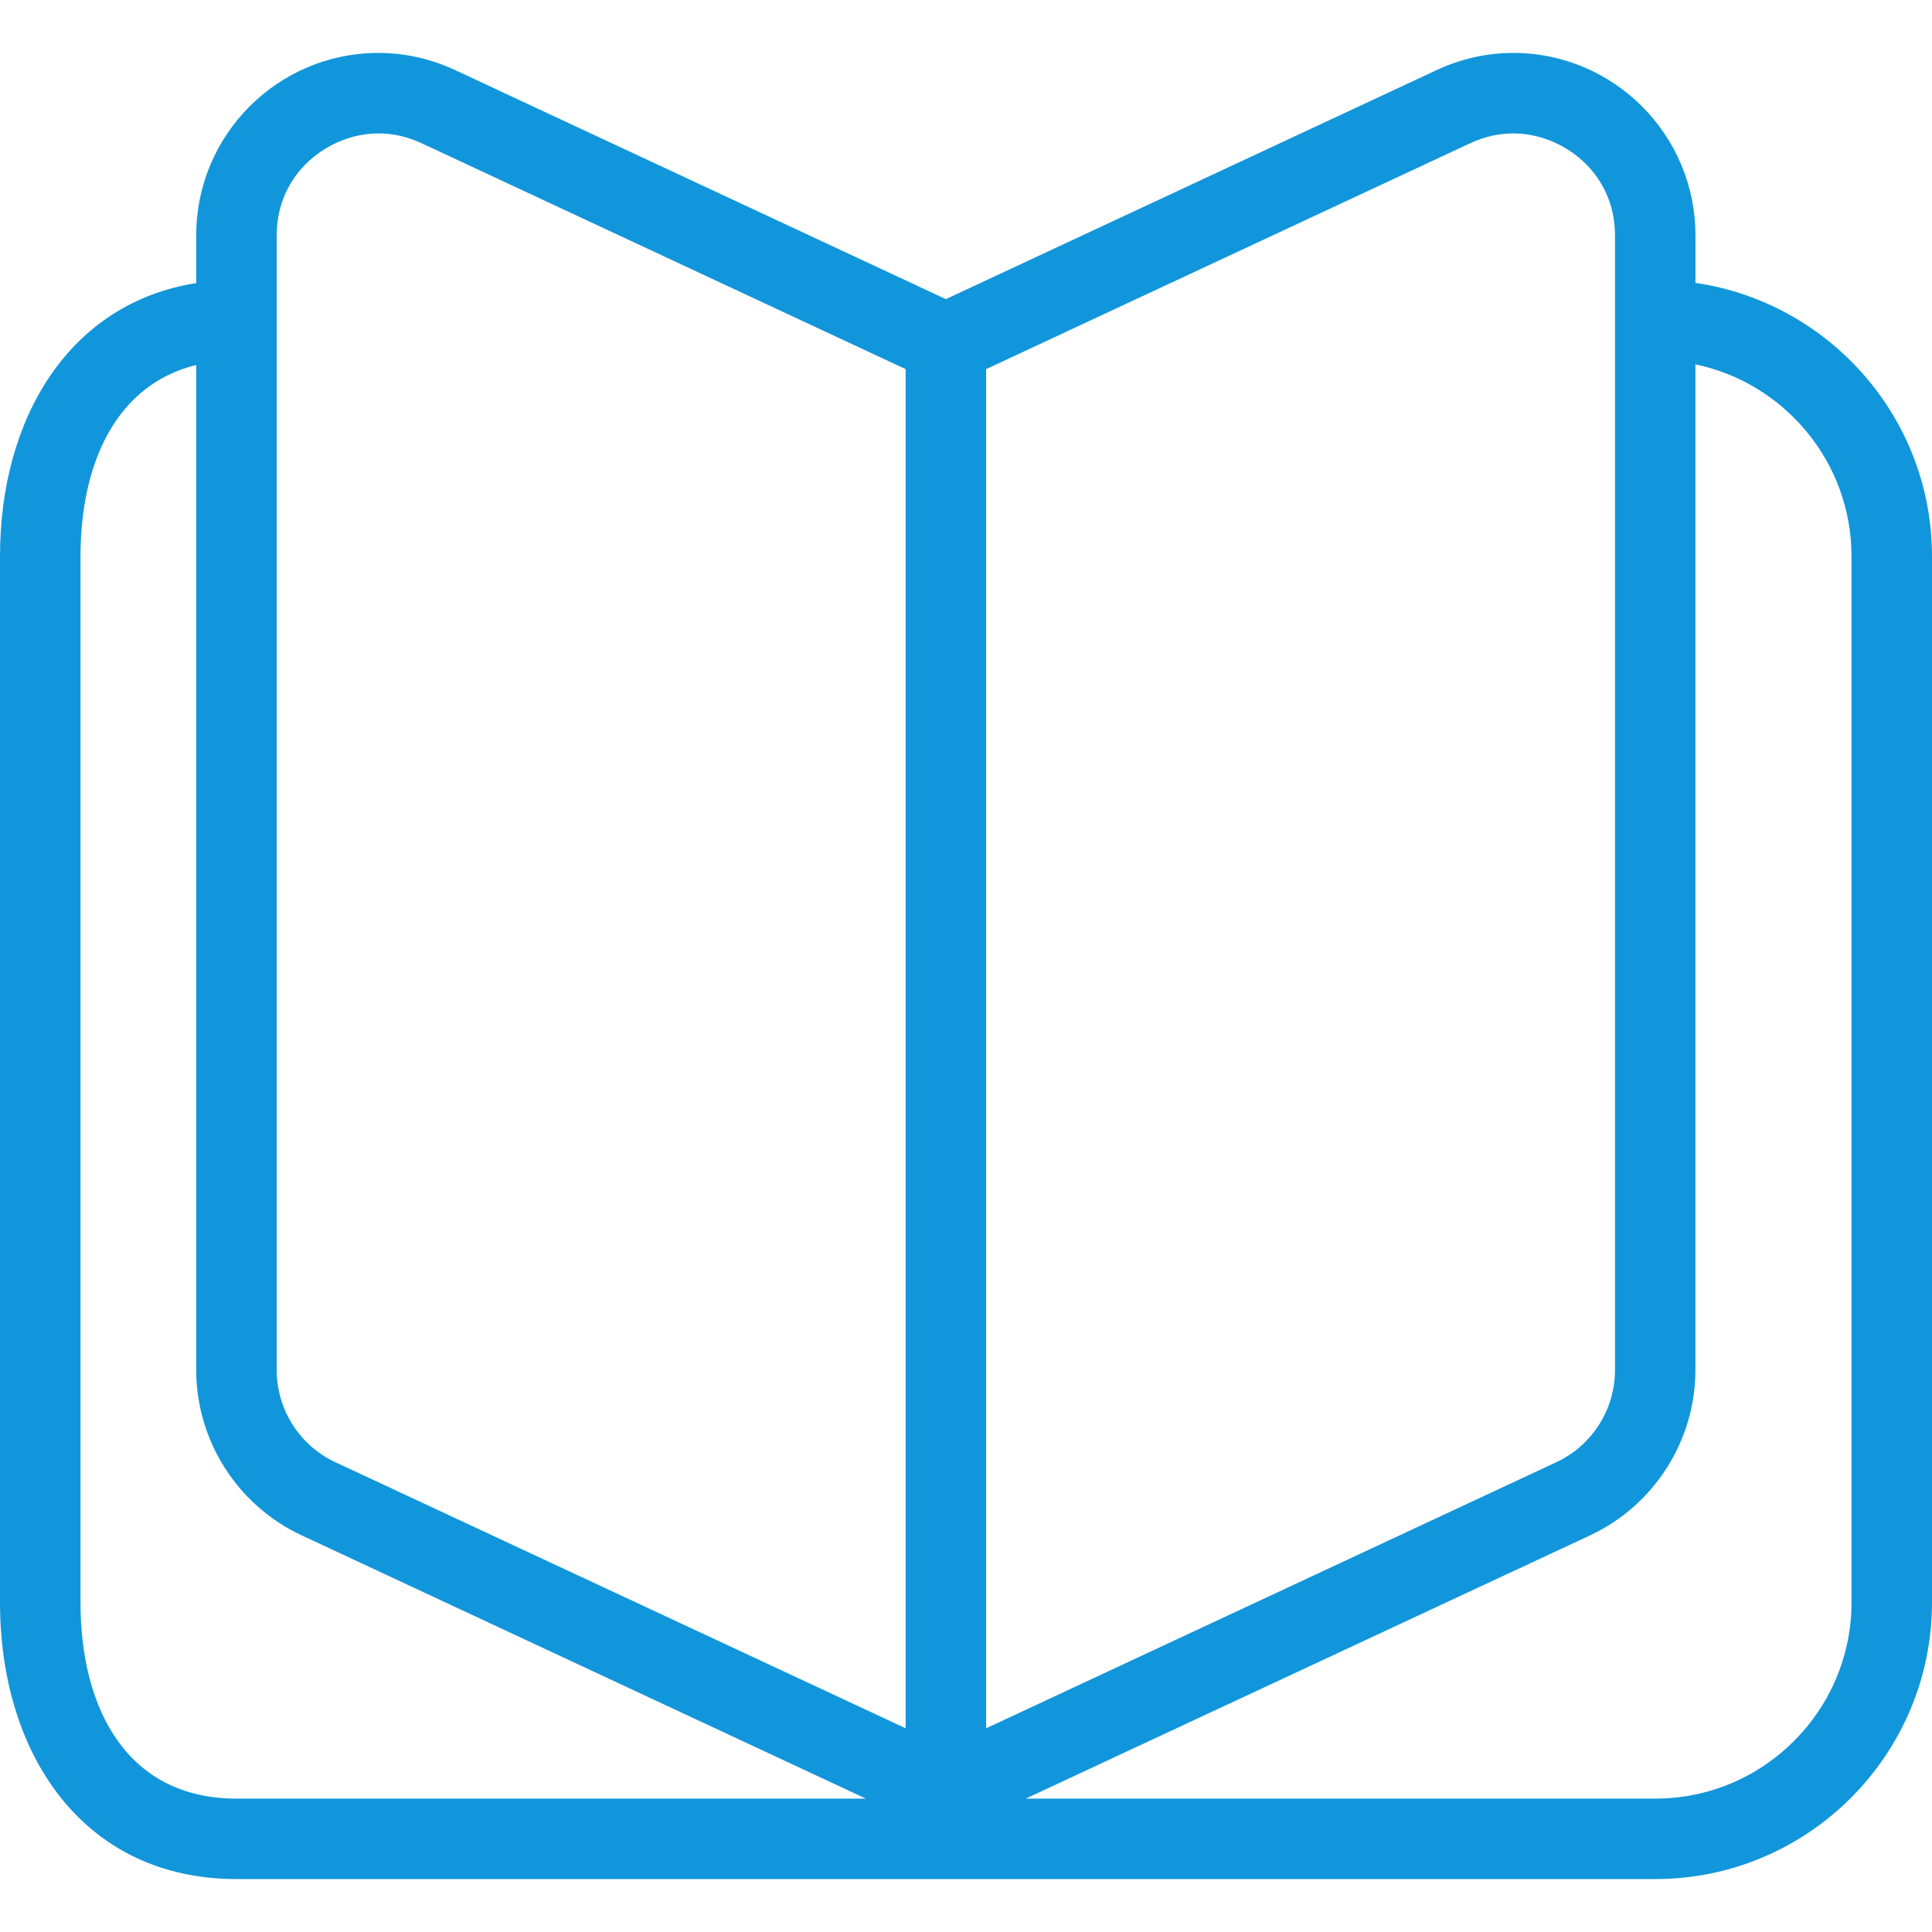
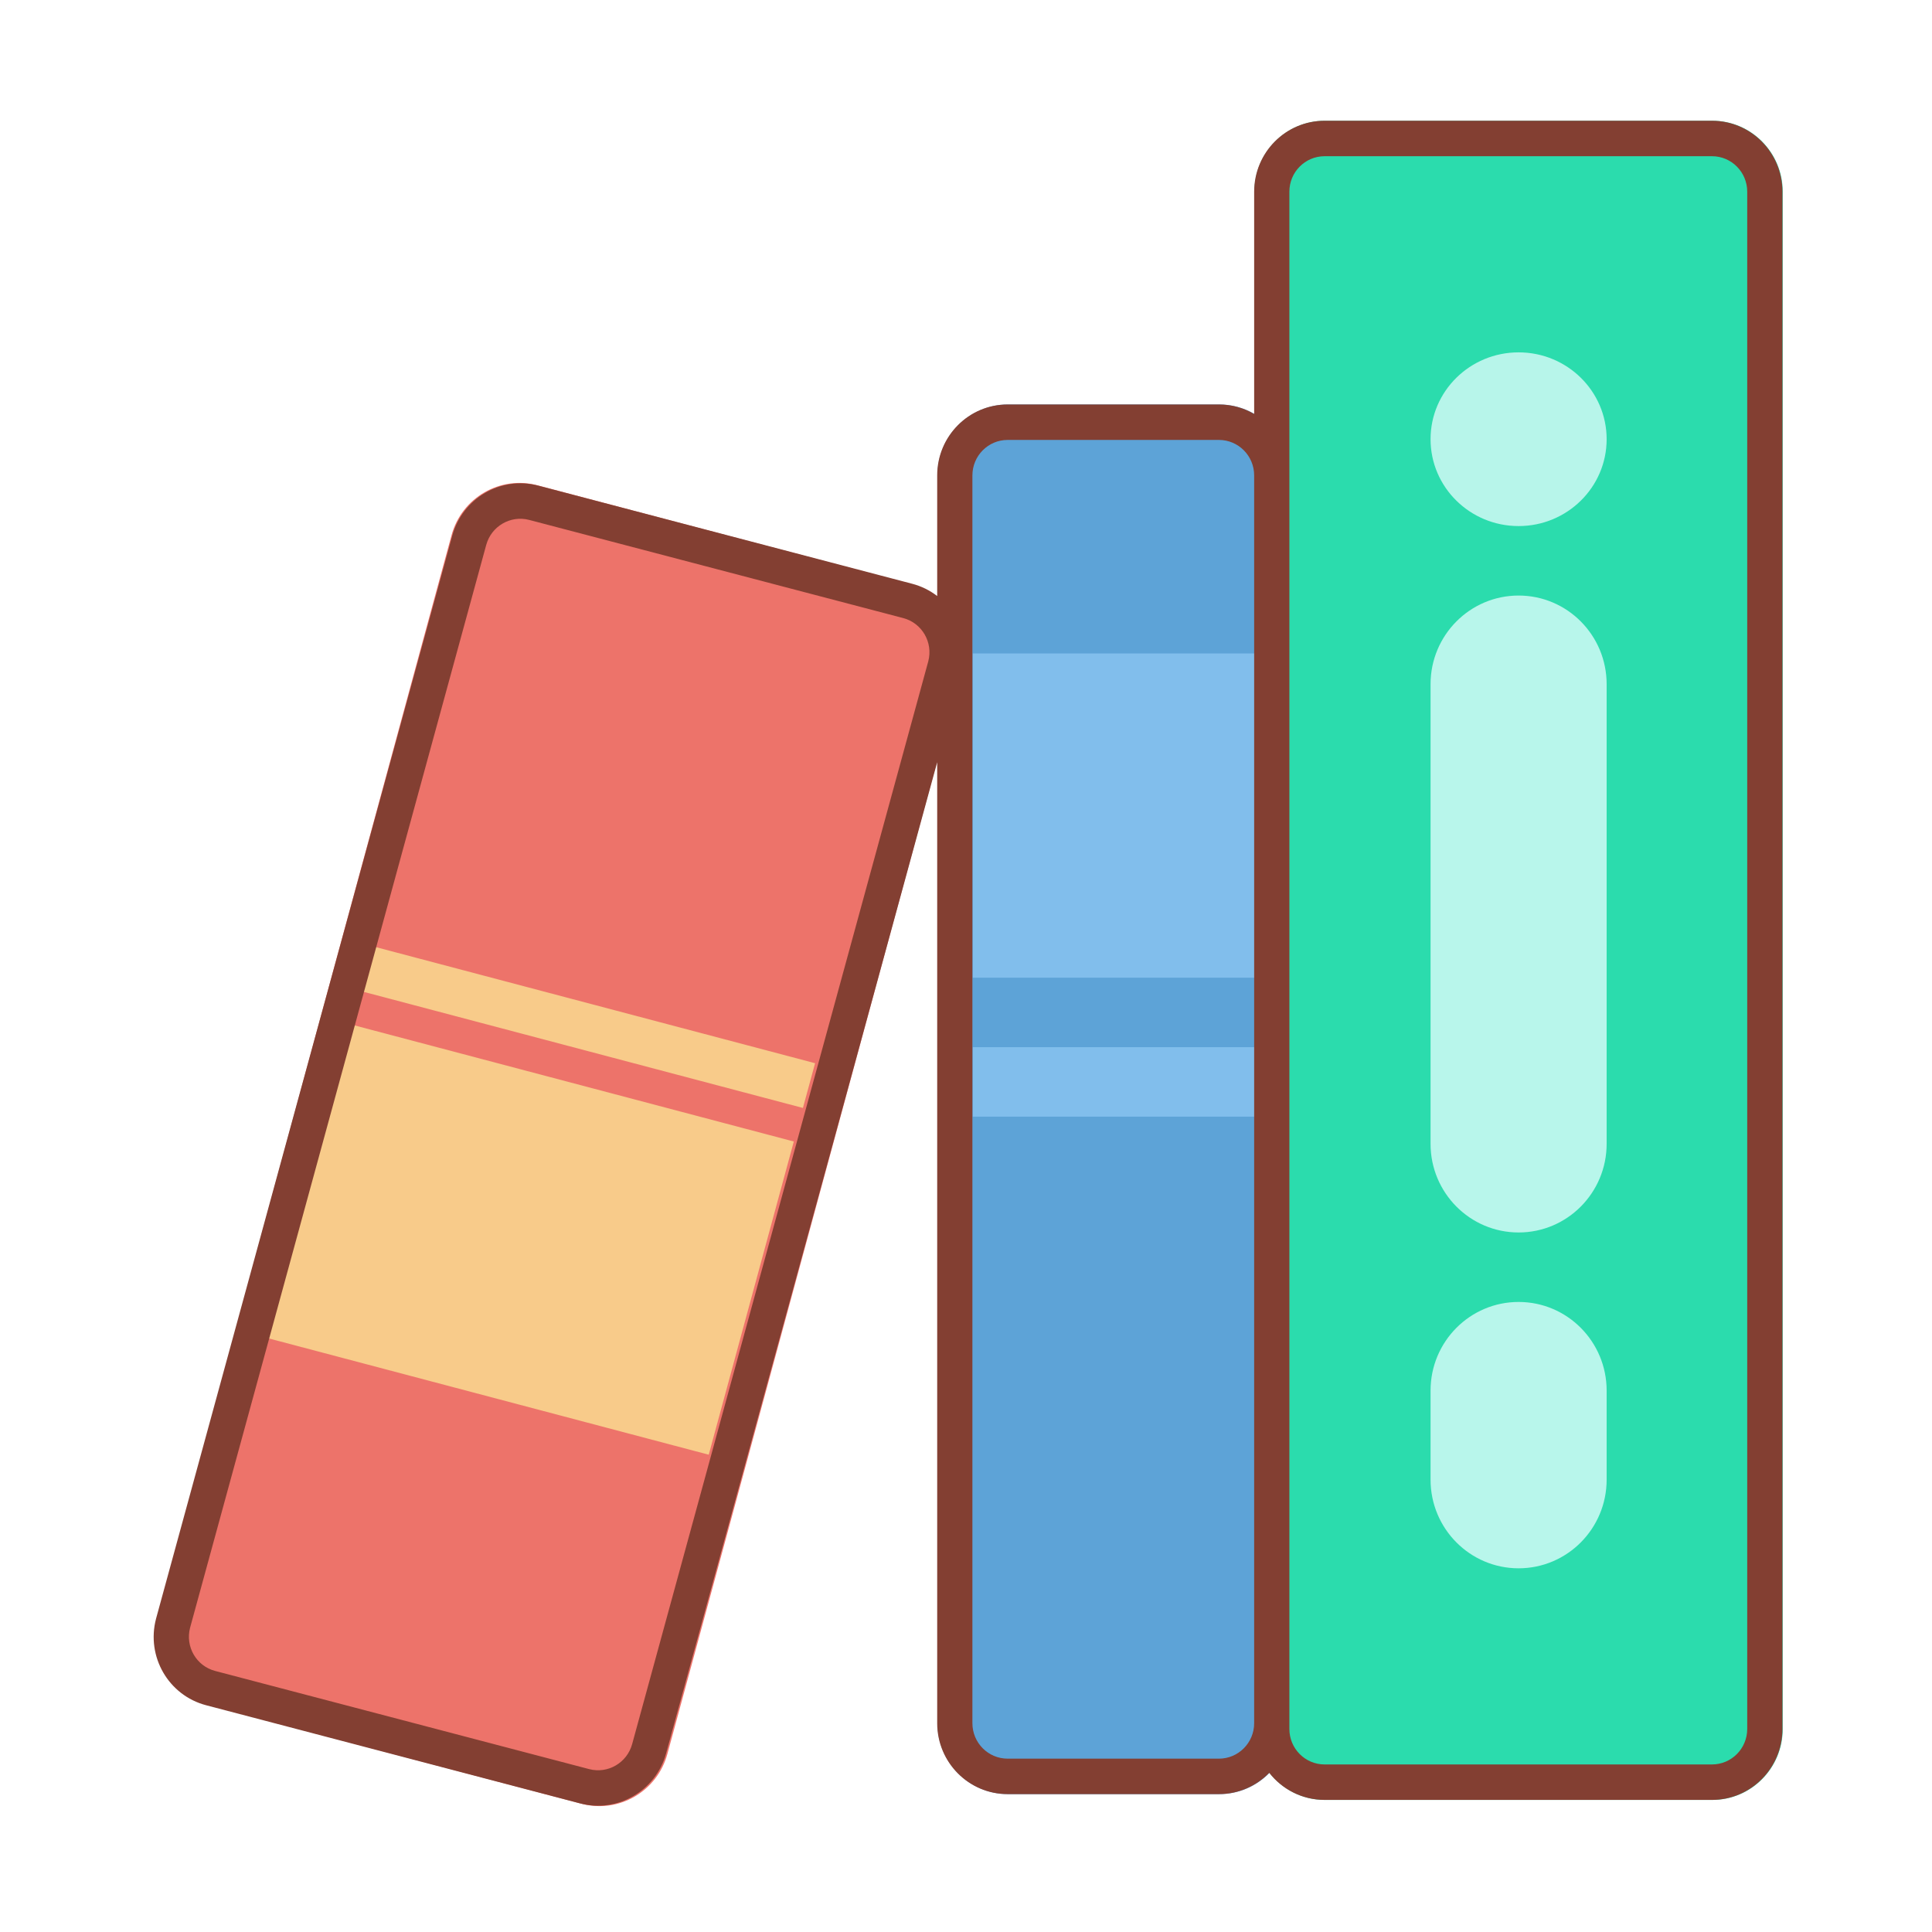
- <svg xmlns="http://www.w3.org/2000/svg" t="1667548083592" class="icon" viewBox="0 0 1024 1024" version="1.1" p-id="3419" width="200" height="200">
-   <path d="M898.624 149.931 898.624 124.693c0-53.291-43.328-96.64-96.533-96.64-14.08 0-27.84 3.093-40.789 9.152L501.333 158.549 241.344 37.205C228.352 31.147 214.613 28.053 200.533 28.053c-53.248 0-96.533 43.349-96.533 96.64l0 25.344C36.757 160.64 0 221.461 0 294.869l0 554.411c0 80.875 44.459 146.667 125.333 146.667L501.333 995.947l376 0c80.875 0 146.667-65.792 146.667-146.667L1024 294.869C1024 221.248 969.408 160.299 898.624 149.931zM779.349 75.861c7.317-3.413 14.976-5.141 22.763-5.141 25.877 0 53.867 20.629 53.867 53.973l0 601.515c0 20.843-12.203 40-31.083 48.789L522.667 916.032 522.667 195.648 779.349 75.861zM146.667 124.693c0-33.323 27.947-53.973 53.867-53.973 7.808 0 15.467 1.728 22.784 5.141L480 195.648l0 720.363-302.251-141.013c-18.88-8.768-31.083-27.904-31.083-48.768L146.667 124.693zM42.667 849.301 42.667 294.869c0-49.621 19.093-91.115 61.333-101.419l0 532.757c0 37.333 21.867 71.659 55.68 87.467l299.243 139.627L125.333 953.301C67.989 953.301 42.667 906.624 42.667 849.301zM981.333 849.301c0 57.344-46.677 104-104 104l-333.653 0 299.221-139.584c33.835-15.872 55.701-50.176 55.701-87.509L898.603 193.109C945.749 202.965 981.333 244.843 981.333 294.869L981.333 849.301z" p-id="3420" fill="#1296db" />
+ <svg xmlns="http://www.w3.org/2000/svg" t="1669208132938" class="icon" viewBox="0 0 1024 1024" version="1.1" p-id="12113" width="200" height="200">
+   <path d="M534.222 214.378h112c20.619 0 37.334 16.831 37.334 37.594v661.355c0 20.762-16.715 37.594-37.334 37.594h-112c-20.618 0-37.333-16.832-37.333-37.594V251.972c0-20.763 16.715-37.594 37.333-37.594z" fill="#5DA3D7" p-id="12114" />
+   <path d="M515.556 346.342h149.333v171.86H515.556zM515.556 555.029h149.333v36.827H515.556z" fill="#81BEEC" p-id="12115" />
+   <path d="M284.816 257.206l198.235 52.397c19.943 5.271 31.866 25.825 26.632 45.907l-0.1 0.375-155.836 573.702c-5.4 19.88-25.69 31.676-45.488 26.443L110.023 903.634C90.08 898.362 78.157 877.809 83.391 857.726l0.1-0.374L239.327 283.65c5.4-19.881 25.69-31.677 45.489-26.444z" fill="#ED736A" p-id="12116" />
+   <path d="M186.343 543.07l234.398 61.955-45.092 166.004L141.25 709.074zM197.616 501.569l234.398 61.955-6.442 23.715-234.398-61.955z" fill="#F8CB8A" p-id="12117" />
+   <path d="M702.222 64h205.334c20.618 0 37.333 16.832 37.333 37.594v814.802c0 20.762-16.715 37.594-37.333 37.594H702.222c-20.618 0-37.333-16.832-37.333-37.594V101.594C664.889 80.832 681.604 64 702.222 64z" fill="#2BDCAD" p-id="12118" />
+   <path d="M804.889 315.652c25.773 0 46.667 21.04 46.667 46.993v243.597c0 25.953-20.894 46.993-46.667 46.993-25.773 0-46.667-21.04-46.667-46.993V362.645c0-25.953 20.894-46.993 46.667-46.993zM804.889 690.062c25.773 0 46.667 21.04 46.667 46.993v47.185c0 25.953-20.894 46.993-46.667 46.993-25.773 0-46.667-21.04-46.667-46.993v-47.185c0-25.954 20.894-46.993 46.667-46.993z" fill="#B8F6EB" p-id="12119" />
+   <path d="M758.222 232.791a46.667 46.034 0 1 0 93.334 0 46.667 46.034 0 1 0-93.334 0Z" fill="#B7F5EA" p-id="12120" />
+   <path d="M672.723 939.645c-6.776 6.959-16.217 11.276-26.66 11.276h-112c-20.619 0-37.333-16.832-37.333-37.594V404L353.054 929.336c-5.437 19.882-25.758 31.707-45.556 26.511L109.261 903.821C89.318 898.588 77.425 878.065 82.697 857.982c0.032-0.125 0.066-0.25 0.1-0.374L239.702 283.9c5.437-19.881 25.758-31.706 45.556-26.51l198.237 52.025a36.993 36.993 0 0 1 13.235 6.492v-63.935c0-20.763 16.714-37.594 37.333-37.594h112c6.8 0 13.176 1.83 18.667 5.03V101.593C664.73 80.832 681.444 64 702.063 64h205.333c20.62 0 37.334 16.832 37.334 37.594v814.802c0 20.762-16.715 37.594-37.334 37.594H702.063c-11.902 0-22.504-5.609-29.34-14.345z m10.673-26.318v3.069c0 10.381 8.358 18.797 18.667 18.797h205.333c10.31 0 18.667-8.416 18.667-18.797V101.594c0-10.381-8.357-18.797-18.667-18.797H702.063c-10.31 0-18.667 8.416-18.667 18.797v811.733z m-18.666 0V251.972c0-10.381-8.358-18.797-18.667-18.797h-112c-10.31 0-18.667 8.416-18.667 18.797v661.355c0 10.381 8.358 18.797 18.667 18.797h112c10.31 0 18.667-8.416 18.667-18.797zM280.485 275.57c-9.9-2.598-20.06 3.314-22.778 13.255L100.802 862.534l-0.05 0.187c-2.636 10.04 3.31 20.302 13.282 22.92l198.237 52.025c9.9 2.598 20.06-3.315 22.778-13.255l156.905-573.708 0.05-0.187c2.636-10.041-3.31-20.303-13.282-22.92l-198.237-52.025z" fill="#833F32" p-id="12121" />
</svg>
